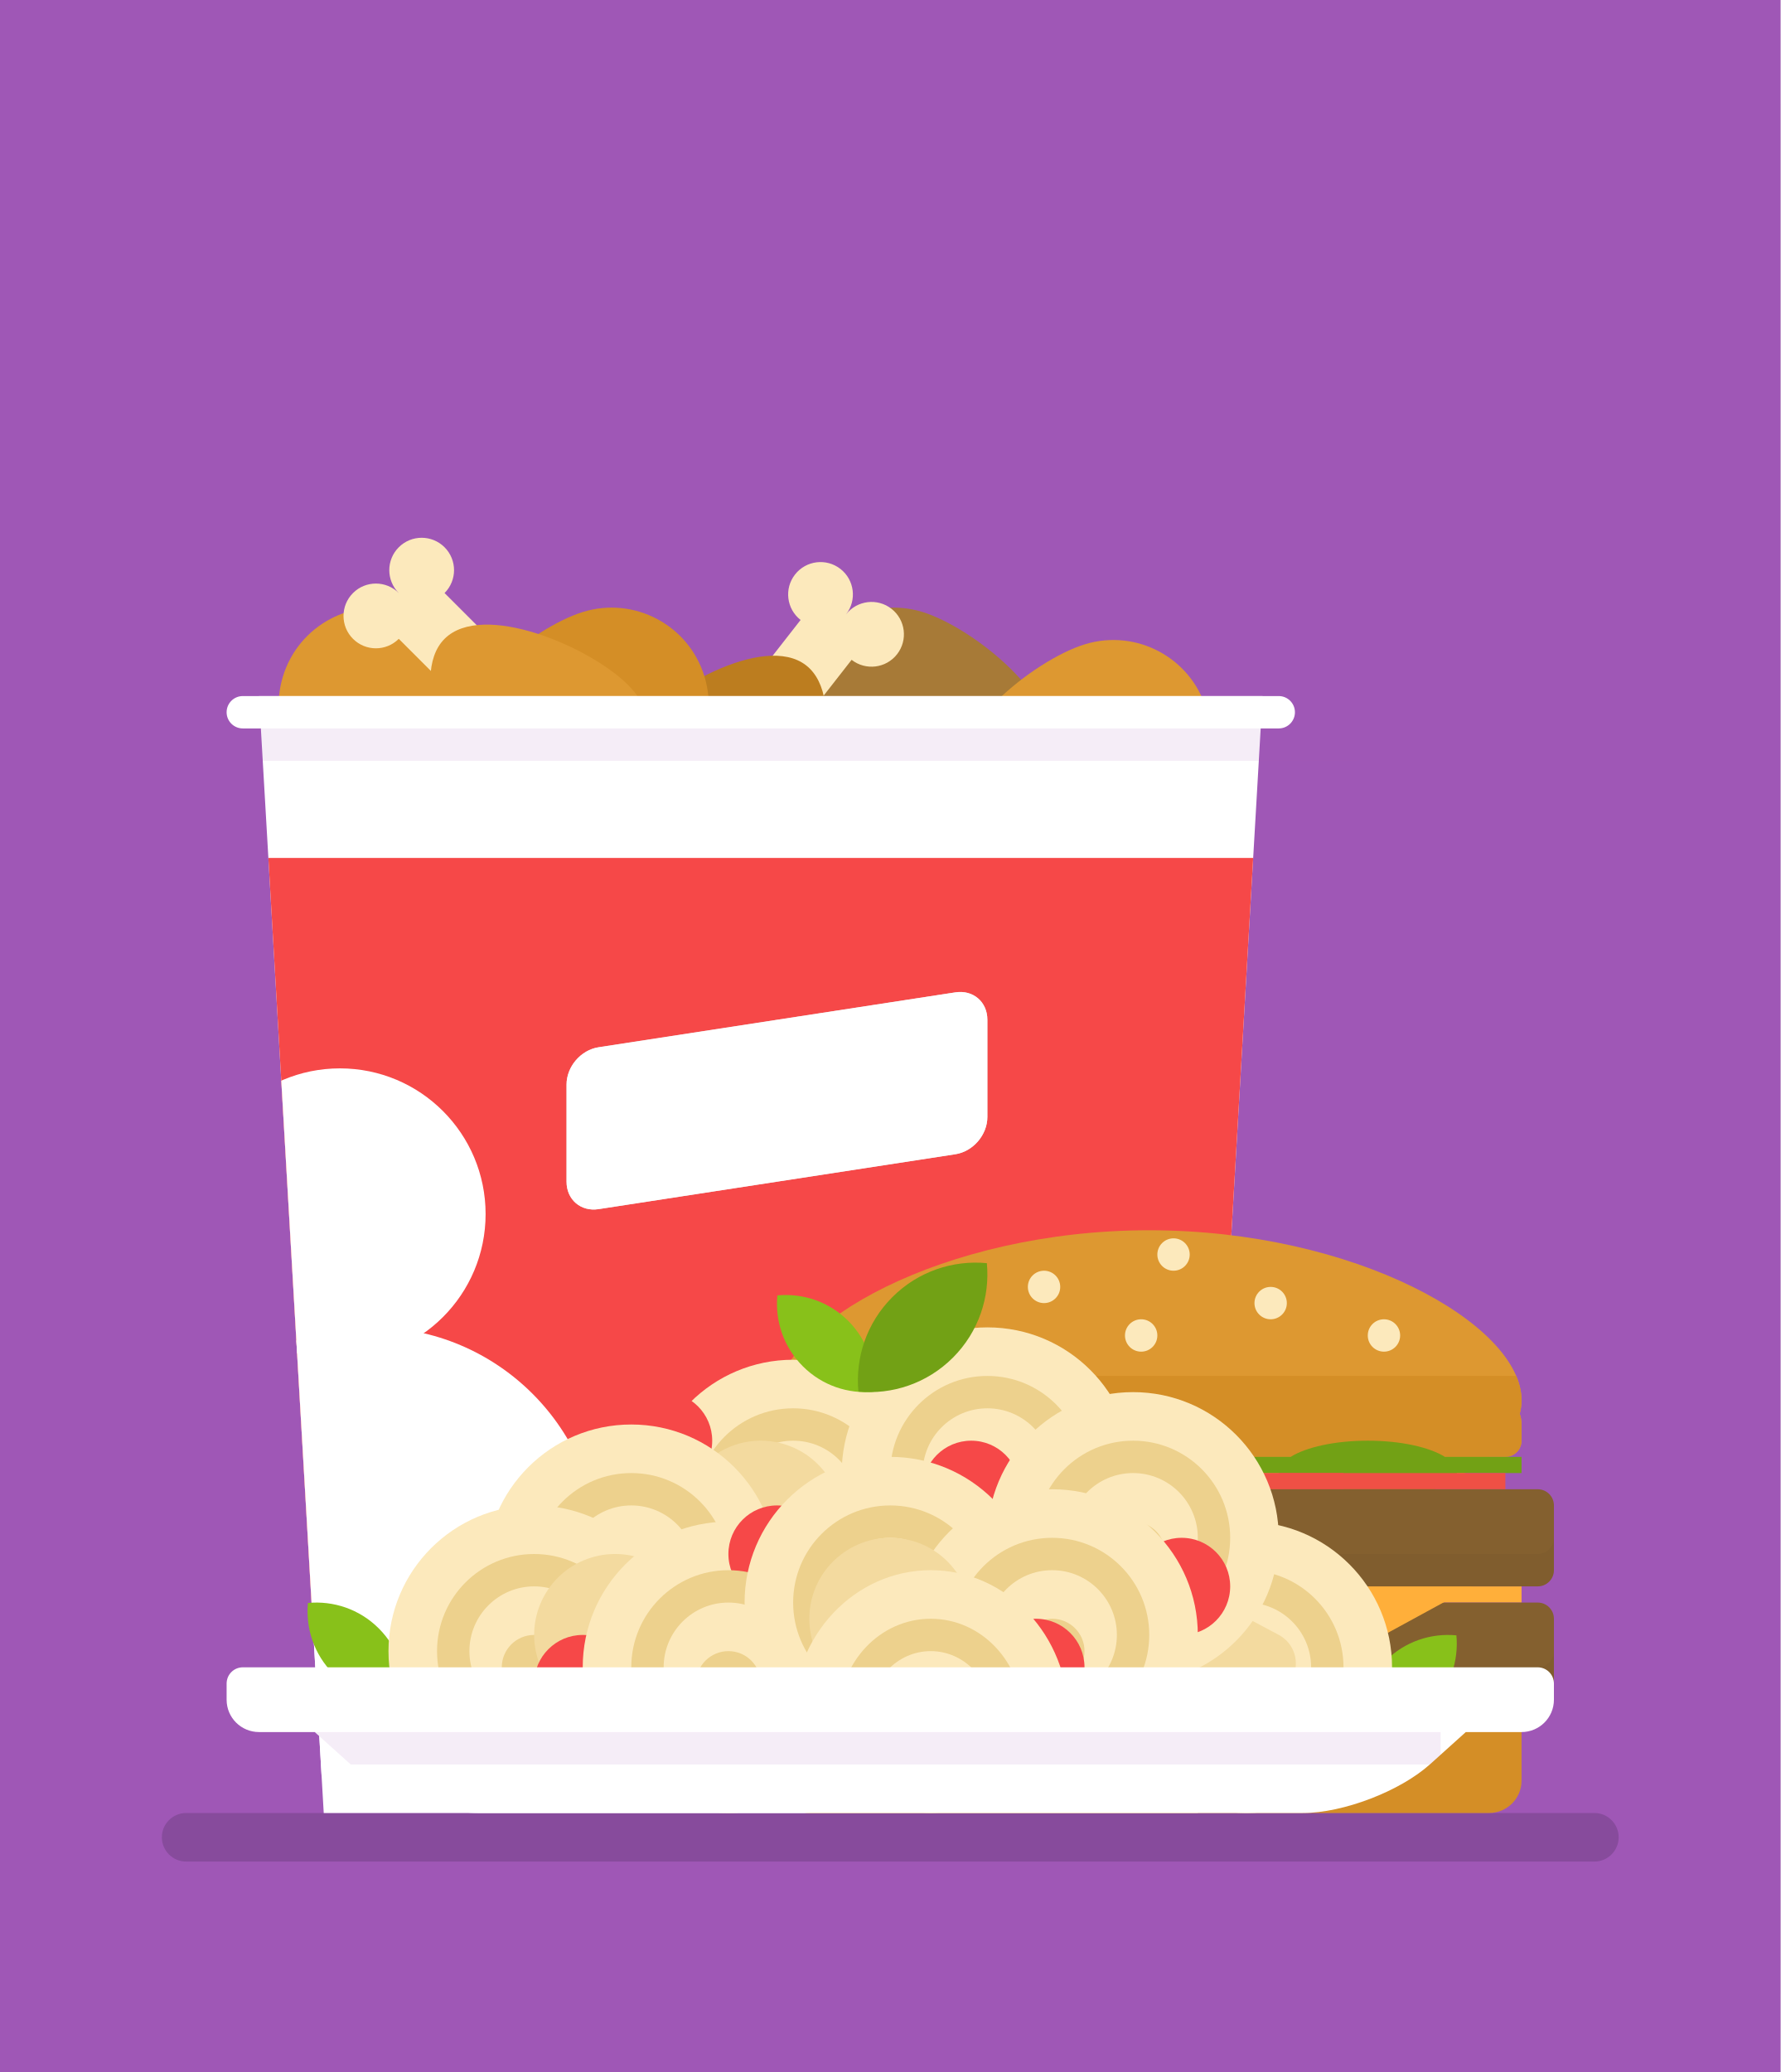
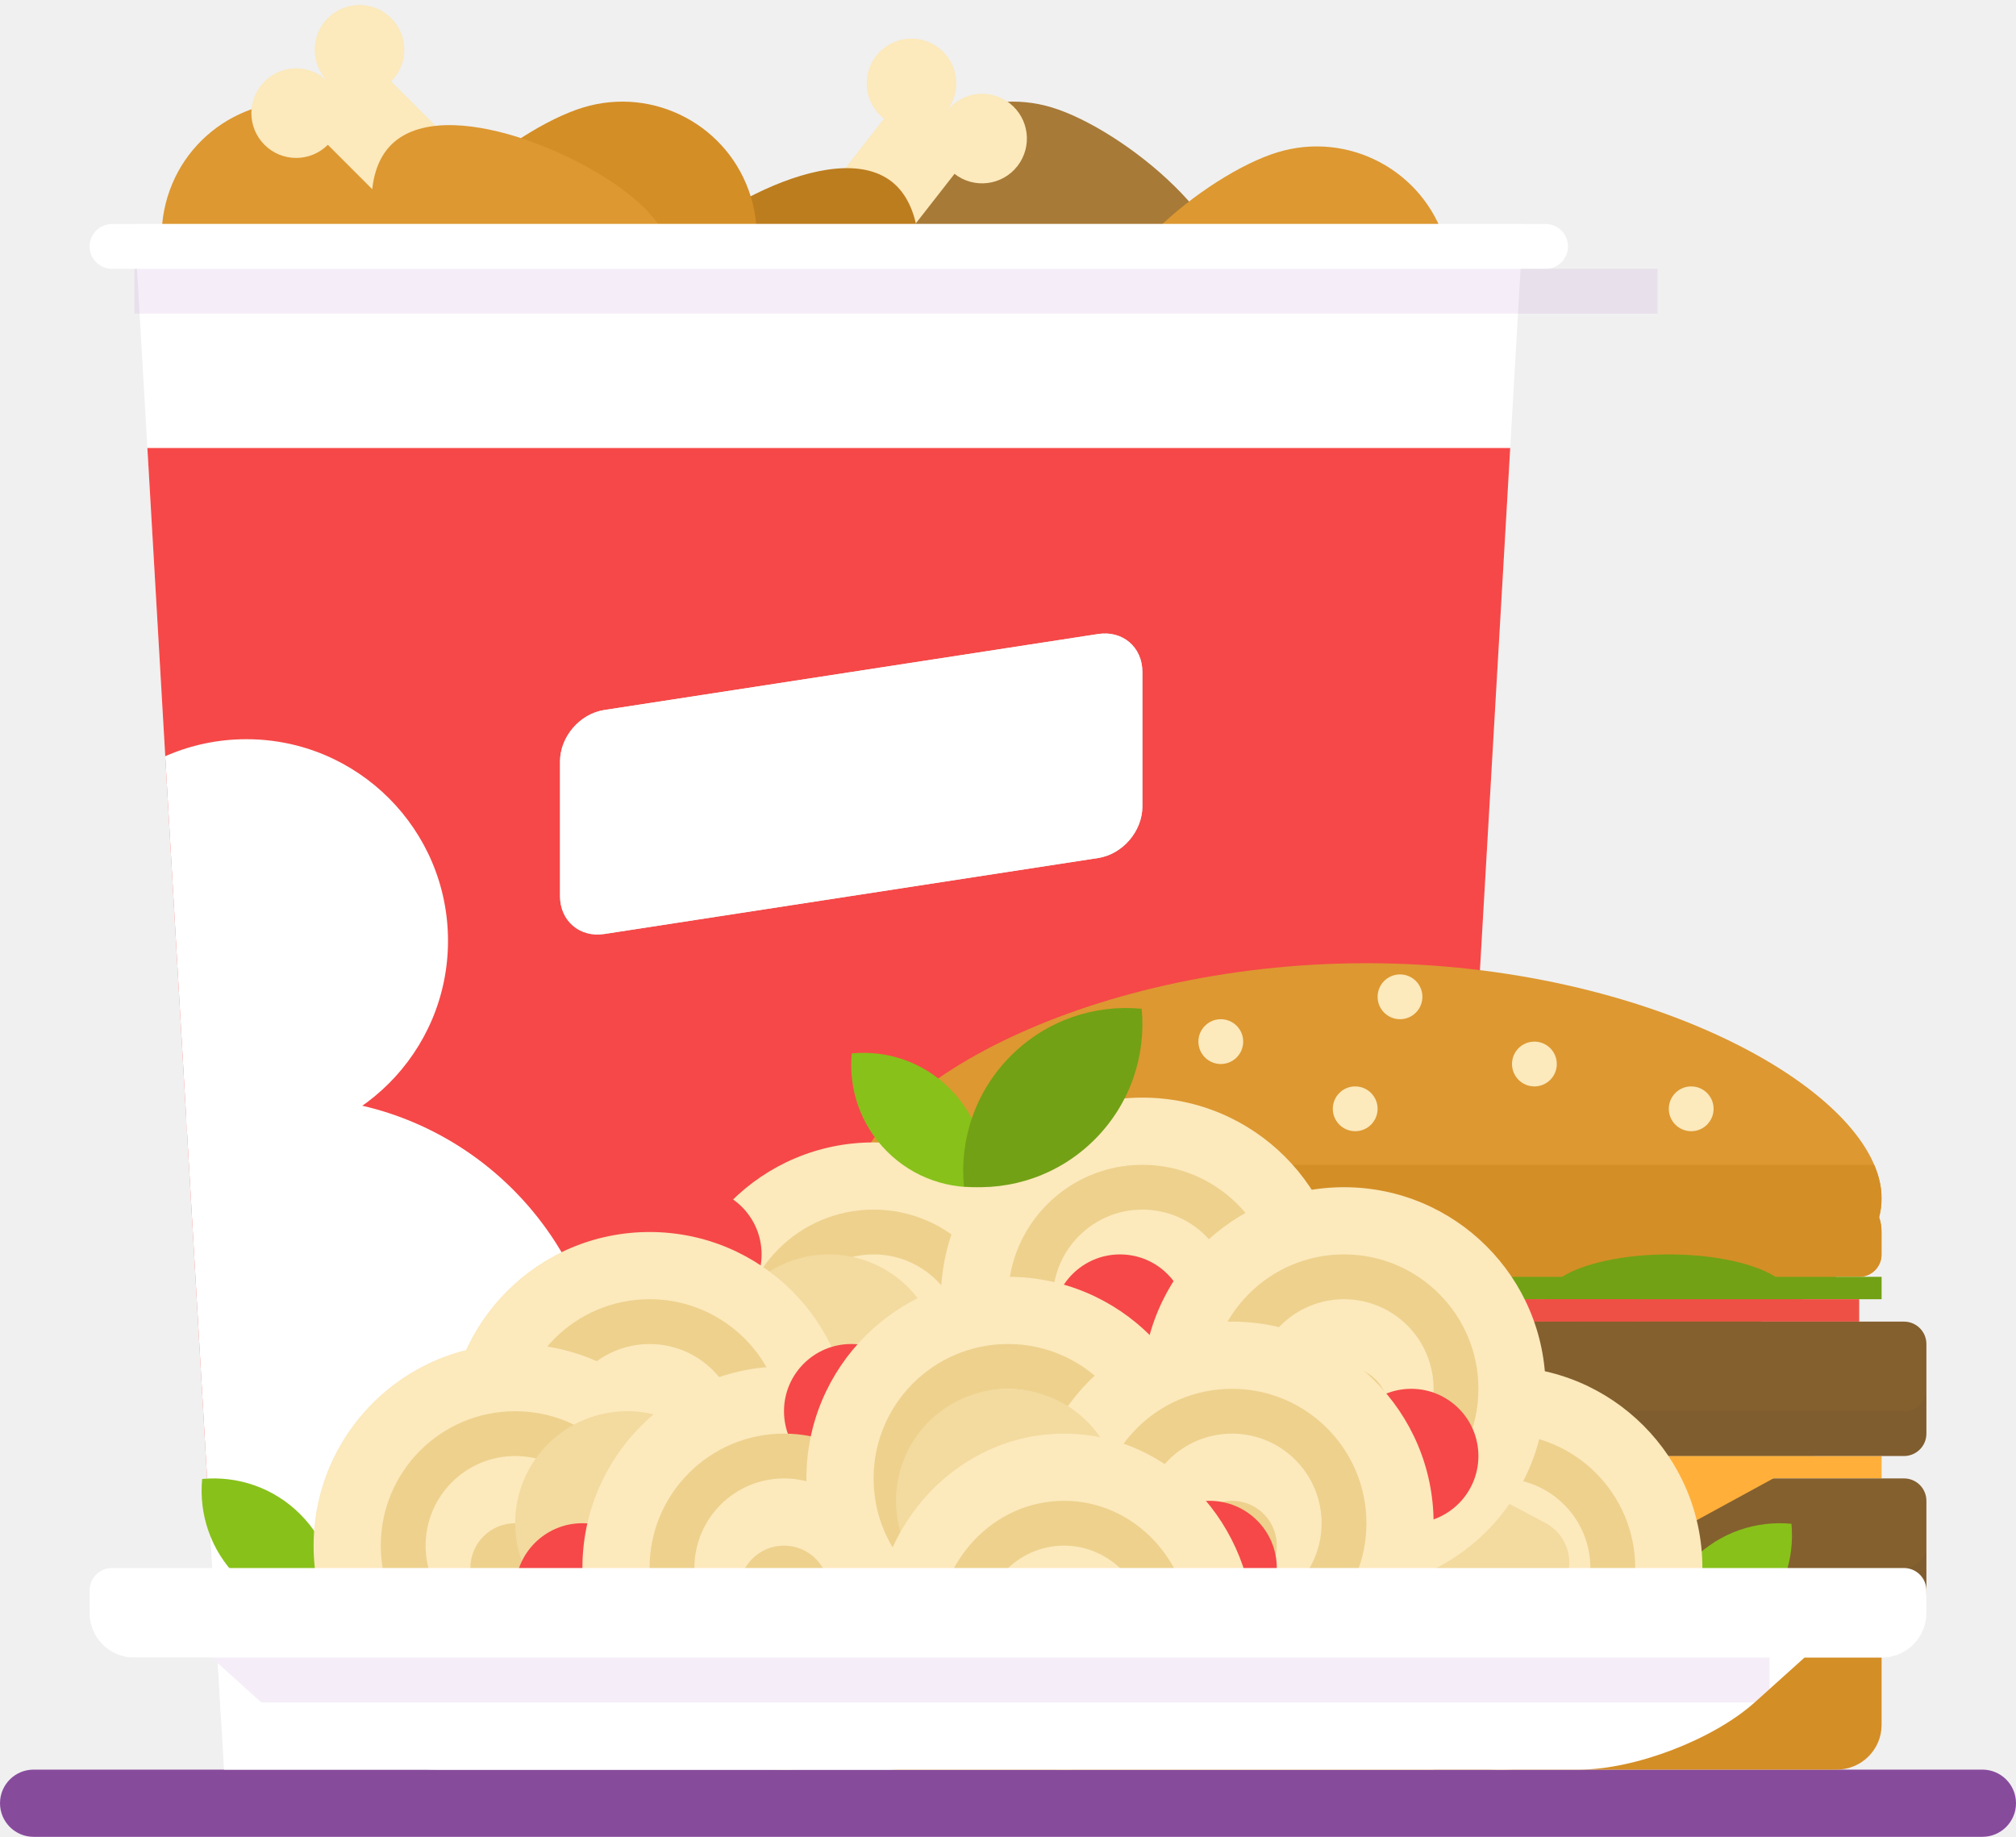
- <svg xmlns="http://www.w3.org/2000/svg" xmlns:xlink="http://www.w3.org/1999/xlink" width="110px" height="128px" viewBox="0 0 110 128" version="1.1">
+ <svg xmlns="http://www.w3.org/2000/svg" xmlns:xlink="http://www.w3.org/1999/xlink" width="90px" height="82px" viewBox="0 0 90 82" version="1.1">
  <defs>
-     <rect id="path-1" x="0" y="0" width="110" height="128" />
-     <filter x="-11.8%" y="-8.6%" width="123.6%" height="120.3%" filterUnits="objectBoundingBox" id="filter-3">
-       <feOffset dx="0" dy="2" in="SourceAlpha" result="shadowOffsetOuter1" />
-       <feGaussianBlur stdDeviation="4" in="shadowOffsetOuter1" result="shadowBlurOuter1" />
-       <feColorMatrix values="0 0 0 0 0   0 0 0 0 0   0 0 0 0 0  0 0 0 0.15 0" type="matrix" in="shadowBlurOuter1" />
-     </filter>
-     <polygon id="path-4" points="0 0 62 0 58 69 4 69" />
-     <path d="M19,24 C19,22.895 19.88,21.865 20.976,21.696 L43.024,18.304 C44.116,18.136 45,18.887 45,20 L45,26 C45,27.105 44.12,28.135 43.024,28.304 L20.976,31.696 C19.884,31.864 19,31.113 19,30 L19,24 Z" id="path-6" />
-     <path d="M0.111,11.34 C0.039,11.546 0,11.768 0,12 L0,12.991 C0,13.548 0.455,14 1.004,14 L2.034,14 C5.644,16.949 13.674,19 23,19 C32.326,19 40.356,16.949 43.966,14 L44.996,14 C45.551,14 46,13.557 46,12.991 L46,12 C46,11.769 45.961,11.548 45.889,11.341 C45.962,11.065 46,10.784 46,10.5 C46,5.806 35.703,0 23,0 C10.297,0 0,5.806 0,10.5 C0,10.783 0.038,11.064 0.111,11.34 Z" id="path-7" />
-     <rect id="path-9" x="0" y="23" width="50" height="6" rx="1" />
-     <filter x="-2.0%" y="-16.7%" width="104.0%" height="133.3%" filterUnits="objectBoundingBox" id="filter-10">
+     <polygon id="path-1" points="0 0 62 0 58 69 4 69" />
+     <path d="M19,24 C19,22.895 19.88,21.865 20.976,21.696 L43.024,18.304 C44.116,18.136 45,18.887 45,20 L45,26 C45,27.105 44.12,28.135 43.024,28.304 L20.976,31.696 C19.884,31.864 19,31.113 19,30 L19,24 Z" id="path-3" />
+     <path d="M0.111,11.34 C0.039,11.546 0,11.768 0,12 L0,12.991 C0,13.548 0.455,14 1.004,14 L2.034,14 C5.644,16.949 13.674,19 23,19 C32.326,19 40.356,16.949 43.966,14 L44.996,14 C45.551,14 46,13.557 46,12.991 L46,12 C46,11.769 45.961,11.548 45.889,11.341 C45.962,11.065 46,10.784 46,10.5 C46,5.806 35.703,0 23,0 C10.297,0 0,5.806 0,10.5 C0,10.783 0.038,11.064 0.111,11.34 Z" id="path-4" />
+     <rect id="path-6" x="0" y="23" width="50" height="6" rx="1" />
+     <filter x="-2.0%" y="-16.7%" width="104.0%" height="133.3%" filterUnits="objectBoundingBox" id="filter-7">
      <feOffset dx="0" dy="-2" in="SourceAlpha" result="shadowOffsetInner1" />
      <feComposite in="shadowOffsetInner1" in2="SourceAlpha" operator="arithmetic" k2="-1" k3="1" result="shadowInnerInner1" />
      <feColorMatrix values="0 0 0 0 0   0 0 0 0 0   0 0 0 0 0  0 0 0 0.03 0" type="matrix" in="shadowInnerInner1" />
    </filter>
-     <rect id="path-11" x="0" y="16" width="50" height="6" rx="1" />
-     <filter x="-2.0%" y="-16.7%" width="104.0%" height="133.3%" filterUnits="objectBoundingBox" id="filter-12">
+     <rect id="path-8" x="0" y="16" width="50" height="6" rx="1" />
+     <filter x="-2.0%" y="-16.7%" width="104.0%" height="133.3%" filterUnits="objectBoundingBox" id="filter-9">
      <feOffset dx="0" dy="-2" in="SourceAlpha" result="shadowOffsetInner1" />
      <feComposite in="shadowOffsetInner1" in2="SourceAlpha" operator="arithmetic" k2="-1" k3="1" result="shadowInnerInner1" />
      <feColorMatrix values="0 0 0 0 0   0 0 0 0 0   0 0 0 0 0  0 0 0 0.03 0" type="matrix" in="shadowInnerInner1" />
    </filter>
-     <path d="M76.556,29 L74.344,30.991 C72.497,32.653 68.987,34 66.49,34 L15.51,34 C13.019,34 9.503,32.653 7.656,30.991 L5.444,29 L2.007,29 C0.898,29 0,28.112 0,27 L0,26.009 C0,25.452 0.441,25 1.007,25 L80.993,25 C81.549,25 82,25.443 82,26.009 L82,27 C82,28.105 81.107,29 79.993,29 L76.556,29 Z" id="path-13" />
+     <path d="M76.556,29 L74.344,30.991 C72.497,32.653 68.987,34 66.49,34 L15.51,34 C13.019,34 9.503,32.653 7.656,30.991 L5.444,29 L2.007,29 C0.898,29 0,28.112 0,27 L0,26.009 C0,25.452 0.441,25 1.007,25 L80.993,25 C81.549,25 82,25.443 82,26.009 L82,27 C82,28.105 81.107,29 79.993,29 L76.556,29 Z" id="path-10" />
  </defs>
  <g id="Page-1" stroke="none" stroke-width="1" fill="none" fill-rule="evenodd">
-     <g id="home" transform="translate(-428, -912)">
+     <g id="no-results" transform="translate(-438, -945)">
      <g id="catégories" transform="translate(428, 552)">
        <g id="item" transform="translate(0, 360)">
          <g id="illustration">
-             <mask id="mask-2" fill="white">
-               <use xlink:href="#path-1" />
-             </mask>
-             <g id="bg">
-               <use fill="black" fill-opacity="1" filter="url(#filter-3)" xlink:href="#path-1" />
-               <use fill="#9F57B6" fill-rule="evenodd" xlink:href="#path-1" />
+             <rect id="shadow" fill="#874B9C" x="10" y="112" width="90" height="3" rx="1.5" />
+             <g id="Group-12" transform="translate(28, 45) rotate(107) translate(-28, -45) translate(22, 34)">
+               <path d="M8,4 L8,10 L4,10 L4,4 C2.895,4 2,3.105 2,2 C2,0.895 2.895,-2.13e-14 4,-2.13e-14 C5.105,-2.13e-14 6,0.895 6,2 C6,0.895 6.895,-2.13e-14 8,-2.13e-14 C9.105,-2.13e-14 10,0.895 10,2 C10,3.105 9.105,4 8,4 Z" id="Combined-Shape" fill="#FCE9BC" />
+               <path d="M6,22 C9.314,22 12,19.314 12,16 C12,12.686 9.314,6 6,6 C2.686,6 3.6e-15,12.686 3.6e-15,16 C3.6e-15,19.314 2.686,22 6,22 Z" id="Oval-24" fill="#DD9831" />
            </g>
-             <rect id="shadow" fill="#874B9C" mask="url(#mask-2)" x="10" y="112" width="90" height="3" rx="1.5" />
-             <g id="Group-12" mask="url(#mask-2)">
-               <g transform="translate(28, 45) rotate(107) translate(-28, -45) translate(22, 34)">
-                 <path d="M8,4 L8,10 L4,10 L4,4 C2.895,4 2,3.105 2,2 C2,0.895 2.895,-2.13e-14 4,-2.13e-14 C5.105,-2.13e-14 6,0.895 6,2 C6,0.895 6.895,-2.13e-14 8,-2.13e-14 C9.105,-2.13e-14 10,0.895 10,2 C10,3.105 9.105,4 8,4 Z" id="Combined-Shape" fill="#FCE9BC" />
-                 <path d="M6,22 C9.314,22 12,19.314 12,16 C12,12.686 9.314,6 6,6 C2.686,6 3.6e-15,12.686 3.6e-15,16 C3.6e-15,19.314 2.686,22 6,22 Z" id="Oval-24" fill="#DD9831" />
+             <g id="Group-12" transform="translate(60, 45) rotate(107) translate(-60, -45) translate(54, 34)">
+               <path d="M8,4 L8,10 L4,10 L4,4 C2.895,4 2,3.105 2,2 C2,0.895 2.895,-1.42e-14 4,-1.42e-14 C5.105,-1.42e-14 6,0.895 6,2 C6,0.895 6.895,-1.42e-14 8,-1.42e-14 C9.105,-1.42e-14 10,0.895 10,2 C10,3.105 9.105,4 8,4 Z" id="Combined-Shape" fill="#FCE9BC" />
+               <path d="M6,22 C9.314,22 12,19.314 12,16 C12,12.686 9.314,6 6,6 C2.686,6 7.1e-15,12.686 7.1e-15,16 C7.1e-15,19.314 2.686,22 6,22 Z" id="Oval-24" fill="#A77A37" />
+             </g>
+             <g id="Group-12" transform="translate(53.49284, 43.41536) scale(-1, 1) rotate(107) translate(-53.49284, -43.41536) translate(40.99284, 23.41536)">
+               <path d="M21,22 L21,28 L17,28 L17,22 C15.895,22 15,21.105 15,20 C15,18.895 15.895,18 17,18 C18.105,18 19,18.895 19,20 C19,18.895 19.895,18 21,18 C22.105,18 23,18.895 23,20 C23,21.105 22.105,22 21,22 Z" id="Combined-Shape" fill="#FCE9BC" />
+               <path d="M19,40 C22.314,40 25,37.314 25,34 C25,30.686 22.314,24 19,24 C15.686,24 13,30.686 13,34 C13,37.314 15.686,40 19,40 Z" id="Oval-24" fill="#DD9831" />
+               <g transform="translate(12.08115, 13.05246) scale(-1, 1) rotate(145) translate(-12.08115, -13.05246) translate(6.081153, 2.052461)">
+                 <path d="M8,4 L8,10 L4,10 L4,4 C2.895,4 2,3.105 2,2 C2,0.895 2.895,3.02e-14 4,3.02e-14 C5.105,3.02e-14 6,0.895 6,2 C6,0.895 6.895,3.02e-14 8,3.02e-14 C9.105,3.02e-14 10,0.895 10,2 C10,3.105 9.105,4 8,4 Z" id="Combined-Shape" fill="#FCE9BC" />
+                 <path d="M6,22 C9.314,22 12,19.314 12,16 C12,12.686 9.314,6 6,6 C2.686,6 -5.3e-15,12.686 -5.3e-15,16 C-5.3e-15,19.314 2.686,22 6,22 Z" id="Oval-24" fill="#BC7D1F" />
              </g>
            </g>
-             <g id="Group-12" mask="url(#mask-2)">
-               <g transform="translate(60, 45) rotate(107) translate(-60, -45) translate(54, 34)">
-                 <path d="M8,4 L8,10 L4,10 L4,4 C2.895,4 2,3.105 2,2 C2,0.895 2.895,-1.42e-14 4,-1.42e-14 C5.105,-1.42e-14 6,0.895 6,2 C6,0.895 6.895,-1.42e-14 8,-1.42e-14 C9.105,-1.42e-14 10,0.895 10,2 C10,3.105 9.105,4 8,4 Z" id="Combined-Shape" fill="#FCE9BC" />
-                 <path d="M6,22 C9.314,22 12,19.314 12,16 C12,12.686 9.314,6 6,6 C2.686,6 7.1e-15,12.686 7.1e-15,16 C7.1e-15,19.314 2.686,22 6,22 Z" id="Oval-24" fill="#A77A37" />
+             <g id="Group-12" transform="translate(33, 45) scale(-1, 1) rotate(107) translate(-33, -45) translate(27, 34)">
+               <path d="M8,4 L8,10 L4,10 L4,4 C2.895,4 2,3.105 2,2 C2,0.895 2.895,1.8e-15 4,1.8e-15 C5.105,1.8e-15 6,0.895 6,2 C6,0.895 6.895,1.8e-15 8,1.8e-15 C9.105,1.8e-15 10,0.895 10,2 C10,3.105 9.105,4 8,4 Z" id="Combined-Shape" fill="#FCE9BC" />
+               <path d="M6,22 C9.314,22 12,19.314 12,16 C12,12.686 9.314,6 6,6 C2.686,6 2.13e-14,12.686 2.13e-14,16 C2.13e-14,19.314 2.686,22 6,22 Z" id="Oval-24" fill="#D48E26" />
+             </g>
+             <g id="Group-12" transform="translate(38, 44)">
+               <path d="M8,4 L8,10 L4,10 L4,4 C2.895,4 2,3.105 2,2 C2,0.895 2.895,0 4,0 C5.105,0 6,0.895 6,2 C6,0.895 6.895,0 8,0 C9.105,0 10,0.895 10,2 C10,3.105 9.105,4 8,4 Z" id="Combined-Shape" fill="#FCE9BC" />
+               <path d="M6,22 C9.314,22 12,19.314 12,16 C12,12.686 9.314,6 6,6 C2.686,6 0,12.686 0,16 C0,19.314 2.686,22 6,22 Z" id="Oval-24" fill="#DD9831" />
+             </g>
+             <g id="Group-12" transform="translate(31, 43) rotate(-45) translate(-31, -43) translate(25, 32)">
+               <path d="M8,4 L8,10 L4,10 L4,4 C2.895,4 2,3.105 2,2 C2,0.895 2.895,-3.55e-14 4,-3.55e-14 C5.105,-3.55e-14 6,0.895 6,2 C6,0.895 6.895,-3.55e-14 8,-3.55e-14 C9.105,-3.55e-14 10,0.895 10,2 C10,3.105 9.105,4 8,4 Z" id="Combined-Shape" fill="#FCE9BC" />
+               <path d="M6,22 C9.314,22 12,19.314 12,16 C12,12.686 9.314,6 6,6 C2.686,6 -1.07e-14,12.686 -1.07e-14,16 C-1.07e-14,19.314 2.686,22 6,22 Z" id="Oval-24" fill="#DD9831" />
+             </g>
+             <g id="Group-11" transform="translate(16, 43)">
+               <mask id="mask-2" fill="white">
+                 <use xlink:href="#path-1" />
+               </mask>
+               <use id="Rectangle-44" fill="#FFFFFF" xlink:href="#path-1" />
+               <rect id="Rectangle-47" fill="#F64848" mask="url(#mask-2)" x="-3" y="10" width="73" height="47" />
+               <circle id="Oval-23" fill="#FFFFFF" mask="url(#mask-2)" cx="5" cy="32" r="9" />
+               <circle id="Oval-23" fill="#FFFFFF" mask="url(#mask-2)" cx="7" cy="53" r="14" />
+               <g id="Rectangle-48" mask="url(#mask-2)">
+                 <use fill="#D8D8D8" xlink:href="#path-3" />
+                 <use fill="#FFFFFF" xlink:href="#path-3" />
              </g>
            </g>
-             <g id="Group-12" mask="url(#mask-2)">
-               <g transform="translate(53.49284, 43.41536) scale(-1, 1) rotate(107) translate(-53.49284, -43.41536) translate(40.99284, 23.41536)">
-                 <path d="M21,22 L21,28 L17,28 L17,22 C15.895,22 15,21.105 15,20 C15,18.895 15.895,18 17,18 C18.105,18 19,18.895 19,20 C19,18.895 19.895,18 21,18 C22.105,18 23,18.895 23,20 C23,21.105 22.105,22 21,22 Z" id="Combined-Shape" fill="#FCE9BC" />
-                 <path d="M19,40 C22.314,40 25,37.314 25,34 C25,30.686 22.314,24 19,24 C15.686,24 13,30.686 13,34 C13,37.314 15.686,40 19,40 Z" id="Oval-24" fill="#DD9831" />
-                 <g id="Group-12" stroke-width="1" fill="none" transform="translate(12.08115, 13.05246) scale(-1, 1) rotate(145) translate(-12.08115, -13.05246) translate(6.081153, 2.052461)">
-                   <path d="M8,4 L8,10 L4,10 L4,4 C2.895,4 2,3.105 2,2 C2,0.895 2.895,3.02e-14 4,3.02e-14 C5.105,3.02e-14 6,0.895 6,2 C6,0.895 6.895,3.02e-14 8,3.02e-14 C9.105,3.02e-14 10,0.895 10,2 C10,3.105 9.105,4 8,4 Z" id="Combined-Shape" fill="#FCE9BC" />
-                   <path d="M6,22 C9.314,22 12,19.314 12,16 C12,12.686 9.314,6 6,6 C2.686,6 -5.3e-15,12.686 -5.3e-15,16 C-5.3e-15,19.314 2.686,22 6,22 Z" id="Oval-24" fill="#BC7D1F" />
-                 </g>
-               </g>
-             </g>
-             <g id="Group-12" mask="url(#mask-2)">
-               <g transform="translate(33, 45) scale(-1, 1) rotate(107) translate(-33, -45) translate(27, 34)">
-                 <path d="M8,4 L8,10 L4,10 L4,4 C2.895,4 2,3.105 2,2 C2,0.895 2.895,1.8e-15 4,1.8e-15 C5.105,1.8e-15 6,0.895 6,2 C6,0.895 6.895,1.8e-15 8,1.8e-15 C9.105,1.8e-15 10,0.895 10,2 C10,3.105 9.105,4 8,4 Z" id="Combined-Shape" fill="#FCE9BC" />
-                 <path d="M6,22 C9.314,22 12,19.314 12,16 C12,12.686 9.314,6 6,6 C2.686,6 2.13e-14,12.686 2.13e-14,16 C2.13e-14,19.314 2.686,22 6,22 Z" id="Oval-24" fill="#D48E26" />
-               </g>
-             </g>
-             <g id="Group-12" mask="url(#mask-2)">
-               <g transform="translate(38, 44)">
-                 <path d="M8,4 L8,10 L4,10 L4,4 C2.895,4 2,3.105 2,2 C2,0.895 2.895,0 4,0 C5.105,0 6,0.895 6,2 C6,0.895 6.895,0 8,0 C9.105,0 10,0.895 10,2 C10,3.105 9.105,4 8,4 Z" id="Combined-Shape" fill="#FCE9BC" />
-                 <path d="M6,22 C9.314,22 12,19.314 12,16 C12,12.686 9.314,6 6,6 C2.686,6 0,12.686 0,16 C0,19.314 2.686,22 6,22 Z" id="Oval-24" fill="#DD9831" />
-               </g>
-             </g>
-             <g id="Group-12" mask="url(#mask-2)">
-               <g transform="translate(31, 43) rotate(-45) translate(-31, -43) translate(25, 32)">
-                 <path d="M8,4 L8,10 L4,10 L4,4 C2.895,4 2,3.105 2,2 C2,0.895 2.895,-3.55e-14 4,-3.55e-14 C5.105,-3.55e-14 6,0.895 6,2 C6,0.895 6.895,-3.55e-14 8,-3.55e-14 C9.105,-3.55e-14 10,0.895 10,2 C10,3.105 9.105,4 8,4 Z" id="Combined-Shape" fill="#FCE9BC" />
-                 <path d="M6,22 C9.314,22 12,19.314 12,16 C12,12.686 9.314,6 6,6 C2.686,6 -1.07e-14,12.686 -1.07e-14,16 C-1.07e-14,19.314 2.686,22 6,22 Z" id="Oval-24" fill="#DD9831" />
-               </g>
-             </g>
-             <g id="Group-11" mask="url(#mask-2)">
-               <g transform="translate(16, 43)">
+             <rect id="Rectangle-45" fill="#FFFFFF" x="14" y="43" width="66" height="2" rx="1" />
+             <rect id="Rectangle-46" fill-opacity="0.108" fill="#9F57B6" x="16" y="45" width="68" height="2" />
+             <g id="hamburger" transform="translate(46, 76)">
+               <path d="M2,30.991 C2,30.444 2.455,30 3.004,30 L46.996,30 C47.551,30 48,30.451 48,30.991 L48,34.002 C48,35.106 47.102,36 45.994,36 L4.006,36 C2.898,36 2,35.102 2,34.002 L2,30.991 Z" id="Rectangle-39" fill="#D48E26" />
+               <g id="Group-10" transform="translate(2, 0)">
                <mask id="mask-5" fill="white">
                  <use xlink:href="#path-4" />
                </mask>
-                 <use id="Rectangle-44" stroke="none" fill="#FFFFFF" fill-rule="evenodd" xlink:href="#path-4" />
-                 <rect id="Rectangle-47" stroke="none" fill="#F64848" fill-rule="evenodd" mask="url(#mask-5)" x="-3" y="10" width="73" height="47" />
-                 <circle id="Oval-23" stroke="none" fill="#FFFFFF" fill-rule="evenodd" mask="url(#mask-5)" cx="5" cy="32" r="9" />
-                 <circle id="Oval-23" stroke="none" fill="#FFFFFF" fill-rule="evenodd" mask="url(#mask-5)" cx="7" cy="53" r="14" />
-                 <g id="Rectangle-48" stroke="none" fill="none" mask="url(#mask-5)" fill-rule="evenodd">
-                   <use fill="#D8D8D8" xlink:href="#path-6" />
-                   <use fill="#FFFFFF" xlink:href="#path-6" />
-                 </g>
+                 <use id="Combined-Shape" fill="#DD9831" xlink:href="#path-4" />
+                 <circle id="Oval-22" fill="#FCE9BC" mask="url(#mask-5)" cx="24.5" cy="1.5" r="1" />
+                 <circle id="Oval-22" fill="#FCE9BC" mask="url(#mask-5)" cx="16.5" cy="3.5" r="1" />
+                 <circle id="Oval-22" fill="#FCE9BC" mask="url(#mask-5)" cx="30.5" cy="4.5" r="1" />
+                 <circle id="Oval-22" fill="#FCE9BC" mask="url(#mask-5)" cx="22.5" cy="6.5" r="1" />
+                 <circle id="Oval-22" fill="#FCE9BC" mask="url(#mask-5)" cx="37.5" cy="6.5" r="1" />
+                 <rect id="Rectangle-42" fill="#D48E26" mask="url(#mask-5)" x="0" y="9" width="46" height="5" />
+               </g>
+               <rect id="Rectangle-40" fill="#FFAF3A" x="2" y="22" width="46" height="1" />
+               <path d="M33.736,29 L29.264,29 C28.313,28.402 26.536,28 24.5,28 C22.464,28 20.687,28.402 19.736,29 L15.264,29 C14.313,28.402 12.536,28 10.5,28 C8.464,28 6.687,28.402 5.736,29 L2,29 L2,30 L5,30 C5,31.105 10.5,32 10.5,32 C10.5,32 16,31.105 16,30 L19,30 C19,31.105 24.5,32 24.5,32 C24.5,32 30,31.105 30,30 L33,30 C33,31.105 38.5,32 38.5,32 C38.5,32 44,31.105 44,30 L48,30 L48,29 L43.264,29 C42.313,28.402 40.536,28 38.5,28 C36.464,28 34.687,28.402 33.736,29 Z" id="Combined-Shape" fill="#99D22A" />
+               <path d="M33.736,14 L29.264,14 C28.313,13.402 26.536,13 24.5,13 C22.464,13 20.687,13.402 19.736,14 L15.264,14 C14.313,13.402 12.536,13 10.5,13 C8.464,13 6.687,13.402 5.736,14 L2,14 L2,15 L5,15 C5,16.105 10.5,17 10.5,17 C10.5,17 16,16.105 16,15 L19,15 C19,16.105 24.5,17 24.5,17 C24.5,17 30,16.105 30,15 L33,15 C33,16.105 38.5,17 38.5,17 C38.5,17 44,16.105 44,15 L48,15 L48,14 L43.264,14 C42.313,13.402 40.536,13 38.5,13 C36.464,13 34.687,13.402 33.736,14 Z" id="Combined-Shape" fill="#72A115" />
+               <rect id="Rectangle-43" fill="#EF5045" x="3" y="15" width="14" height="1" />
+               <rect id="Rectangle-43" fill="#EF5045" x="14" y="15" width="14" height="1" />
+               <rect id="Rectangle-43" fill="#EF5045" x="33" y="15" width="14" height="1" />
+               <rect id="Rectangle-43" fill="#EF5045" x="23" y="15" width="14" height="1" />
+               <g id="Rectangle-39">
+                 <use fill="#84602F" fill-rule="evenodd" xlink:href="#path-6" />
+                 <use fill="black" fill-opacity="1" filter="url(#filter-7)" xlink:href="#path-6" />
+               </g>
+               <polygon id="Triangle-2" fill="#FFAF3A" transform="translate(34, 25) scale(1, -1) translate(-34, -25) " points="34 22 45 28 23 28" />
+               <g id="Rectangle-39">
+                 <use fill="#84602F" fill-rule="evenodd" xlink:href="#path-8" />
+                 <use fill="black" fill-opacity="1" filter="url(#filter-9)" xlink:href="#path-8" />
              </g>
            </g>
-             <rect id="Rectangle-45" fill="#FFFFFF" mask="url(#mask-2)" x="14" y="43" width="66" height="2" rx="1" />
-             <rect id="Rectangle-46" fill-opacity="0.108" fill="#9F57B6" mask="url(#mask-2)" x="16" y="45" width="68" height="2" />
-             <g id="hamburger" mask="url(#mask-2)">
-               <g transform="translate(46, 76)">
-                 <path d="M2,30.991 C2,30.444 2.455,30 3.004,30 L46.996,30 C47.551,30 48,30.451 48,30.991 L48,34.002 C48,35.106 47.102,36 45.994,36 L4.006,36 C2.898,36 2,35.102 2,34.002 L2,30.991 Z" id="Rectangle-39" fill="#D48E26" fill-rule="evenodd" />
-                 <g id="Group-10" stroke-width="1" fill="none" fill-rule="evenodd" transform="translate(2, 0)">
-                   <mask id="mask-8" fill="white">
-                     <use xlink:href="#path-7" />
-                   </mask>
-                   <use id="Combined-Shape" fill="#DD9831" xlink:href="#path-7" />
-                   <circle id="Oval-22" fill="#FCE9BC" mask="url(#mask-8)" cx="24.5" cy="1.5" r="1" />
-                   <circle id="Oval-22" fill="#FCE9BC" mask="url(#mask-8)" cx="16.5" cy="3.5" r="1" />
-                   <circle id="Oval-22" fill="#FCE9BC" mask="url(#mask-8)" cx="30.5" cy="4.5" r="1" />
-                   <circle id="Oval-22" fill="#FCE9BC" mask="url(#mask-8)" cx="22.5" cy="6.5" r="1" />
-                   <circle id="Oval-22" fill="#FCE9BC" mask="url(#mask-8)" cx="37.5" cy="6.5" r="1" />
-                   <rect id="Rectangle-42" fill="#D48E26" mask="url(#mask-8)" x="0" y="9" width="46" height="5" />
-                 </g>
-                 <rect id="Rectangle-40" fill="#FFAF3A" fill-rule="evenodd" x="2" y="22" width="46" height="1" />
-                 <path d="M33.736,29 L29.264,29 C28.313,28.402 26.536,28 24.5,28 C22.464,28 20.687,28.402 19.736,29 L15.264,29 C14.313,28.402 12.536,28 10.5,28 C8.464,28 6.687,28.402 5.736,29 L2,29 L2,30 L5,30 C5,31.105 10.5,32 10.5,32 C10.5,32 16,31.105 16,30 L19,30 C19,31.105 24.5,32 24.5,32 C24.5,32 30,31.105 30,30 L33,30 C33,31.105 38.5,32 38.5,32 C38.5,32 44,31.105 44,30 L48,30 L48,29 L43.264,29 C42.313,28.402 40.536,28 38.5,28 C36.464,28 34.687,28.402 33.736,29 Z" id="Combined-Shape" fill="#99D22A" fill-rule="evenodd" />
-                 <path d="M33.736,14 L29.264,14 C28.313,13.402 26.536,13 24.5,13 C22.464,13 20.687,13.402 19.736,14 L15.264,14 C14.313,13.402 12.536,13 10.5,13 C8.464,13 6.687,13.402 5.736,14 L2,14 L2,15 L5,15 C5,16.105 10.5,17 10.5,17 C10.5,17 16,16.105 16,15 L19,15 C19,16.105 24.5,17 24.5,17 C24.5,17 30,16.105 30,15 L33,15 C33,16.105 38.5,17 38.5,17 C38.5,17 44,16.105 44,15 L48,15 L48,14 L43.264,14 C42.313,13.402 40.536,13 38.5,13 C36.464,13 34.687,13.402 33.736,14 Z" id="Combined-Shape" fill="#72A115" fill-rule="evenodd" />
-                 <rect id="Rectangle-43" fill="#EF5045" fill-rule="evenodd" x="3" y="15" width="14" height="1" />
-                 <rect id="Rectangle-43" fill="#EF5045" fill-rule="evenodd" x="14" y="15" width="14" height="1" />
-                 <rect id="Rectangle-43" fill="#EF5045" fill-rule="evenodd" x="33" y="15" width="14" height="1" />
-                 <rect id="Rectangle-43" fill="#EF5045" fill-rule="evenodd" x="23" y="15" width="14" height="1" />
-                 <g id="Rectangle-39" fill="none">
-                   <use fill="#84602F" fill-rule="evenodd" xlink:href="#path-9" />
-                   <use fill="black" fill-opacity="1" filter="url(#filter-10)" xlink:href="#path-9" />
-                 </g>
-                 <polygon id="Triangle-2" fill="#FFAF3A" fill-rule="evenodd" transform="translate(34, 25) scale(1, -1) translate(-34, -25) " points="34 22 45 28 23 28" />
-                 <g id="Rectangle-39" fill="none">
-                   <use fill="#84602F" fill-rule="evenodd" xlink:href="#path-11" />
-                   <use fill="black" fill-opacity="1" filter="url(#filter-12)" xlink:href="#path-11" />
-                 </g>
+             <g id="spaghetti" transform="translate(14, 78)">
+               <g id="spageti" transform="translate(26, 6)">
+                 <circle id="spaghetti" fill="#FCE9BC" cx="9" cy="9" r="9" />
+                 <circle id="spaghetti" fill="#EDD18D" cx="9" cy="9" r="6" />
+                 <circle id="spaghetti" fill="#FCE9BC" cx="9" cy="9" r="4" />
+                 <circle id="spaghetti" fill="#EDD18D" cx="9" cy="10" r="2" />
              </g>
-             </g>
-             <g id="spaghetti" mask="url(#mask-2)">
-               <g transform="translate(14, 78)">
-                 <g id="spageti" stroke="none" stroke-width="1" fill="none" fill-rule="evenodd" transform="translate(26, 6)">
-                   <circle id="spaghetti" fill="#FCE9BC" cx="9" cy="9" r="9" />
-                   <circle id="spaghetti" fill="#EDD18D" cx="9" cy="9" r="6" />
-                   <circle id="spaghetti" fill="#FCE9BC" cx="9" cy="9" r="4" />
-                   <circle id="spaghetti" fill="#EDD18D" cx="9" cy="10" r="2" />
-                 </g>
-                 <circle id="Oval-19" stroke="none" fill="#F64848" fill-rule="evenodd" cx="27" cy="11" r="3" />
-                 <g id="spageti" stroke="none" stroke-width="1" fill="none" fill-rule="evenodd" transform="translate(38, 4)">
-                   <circle id="spaghetti" fill="#FCE9BC" cx="9" cy="9" r="9" />
-                   <circle id="spaghetti" fill="#EDD18D" cx="9" cy="9" r="6" />
-                   <circle id="spaghetti" fill="#FCE9BC" cx="9" cy="9" r="4" />
-                   <circle id="spaghetti" fill="#EDD18D" cx="9" cy="10" r="2" />
-                 </g>
-                 <path d="M34.025,2.025 C33.876,3.589 34.4,5.205 35.598,6.402 C36.795,7.6 38.411,8.124 39.975,7.975 C40.124,6.411 39.6,4.795 38.402,3.598 C37.205,2.4 35.589,1.876 34.025,2.025 L34.025,2.025 Z" id="leaf" stroke="none" fill="#88C11A" fill-rule="evenodd" />
-                 <path d="M5.025,21.025 C4.876,22.589 5.4,24.205 6.598,25.402 C7.795,26.6 9.411,27.124 10.975,26.975 C11.124,25.411 10.6,23.795 9.402,22.598 C8.205,21.4 6.589,20.876 5.025,21.025 L5.025,21.025 Z" id="leaf" stroke="none" fill="#88C11A" fill-rule="evenodd" />
-                 <path d="M70.025,23.025 C69.876,24.589 70.4,26.205 71.598,27.402 C72.795,28.6 74.411,29.124 75.975,28.975 C76.124,27.411 75.6,25.795 74.402,24.598 C73.205,23.4 71.589,22.876 70.025,23.025 L70.025,23.025 Z" id="leaf" stroke="none" fill="#88C11A" fill-rule="evenodd" transform="translate(73, 26) scale(-1, 1) translate(-73, -26) " />
-                 <path d="M39.033,0.033 C38.834,2.118 39.533,4.273 41.13,5.87 C42.727,7.467 44.882,8.166 46.967,7.967 C47.166,5.882 46.467,3.727 44.87,2.13 C43.273,0.533 41.118,-0.166 39.033,0.033 L39.033,0.033 Z" id="leaf" stroke="none" fill="#72A115" fill-rule="evenodd" transform="translate(43, 4) scale(-1, 1) translate(-43, -4) " />
-                 <rect id="Rectangle-38" stroke="none" fill="#F3DA9F" fill-rule="evenodd" transform="translate(33, 16) rotate(105) translate(-33, -16) " x="28" y="11" width="10" height="10" rx="5" />
-                 <circle id="Oval-19" stroke="none" fill="#F64848" fill-rule="evenodd" cx="46" cy="14" r="3" />
-                 <g id="spageti" stroke="none" stroke-width="1" fill="none" fill-rule="evenodd" transform="translate(16, 10)">
-                   <circle id="spaghetti" fill="#FCE9BC" cx="9" cy="9" r="9" />
-                   <circle id="spaghetti" fill="#EDD18D" cx="9" cy="9" r="6" />
-                   <circle id="spaghetti" fill="#FCE9BC" cx="9" cy="9" r="4" />
-                   <circle id="spaghetti" fill="#EDD18D" cx="9" cy="10" r="2" />
-                 </g>
-                 <g id="spageti" stroke="none" stroke-width="1" fill="none" fill-rule="evenodd" transform="translate(10, 15)">
-                   <circle id="spaghetti" fill="#FCE9BC" cx="9" cy="9" r="9" />
-                   <circle id="spaghetti" fill="#EDD18D" cx="9" cy="9" r="6" />
-                   <circle id="spaghetti" fill="#FCE9BC" cx="9" cy="9" r="4" />
-                   <circle id="spaghetti" fill="#EDD18D" cx="9" cy="10" r="2" />
-                 </g>
-                 <rect id="Rectangle-38" stroke="none" fill="#F3DA9F" fill-rule="evenodd" transform="translate(24, 23) rotate(28) translate(-24, -23) " x="19" y="18" width="10" height="10" rx="5" />
-                 <circle id="Oval-19" stroke="none" fill="#F64848" fill-rule="evenodd" cx="22" cy="26" r="3" />
-                 <g id="spageti" stroke="none" stroke-width="1" fill="none" fill-rule="evenodd" transform="translate(22, 15)">
-                   <circle id="spaghetti" fill="#FCE9BC" cx="9" cy="10" r="9" />
-                   <circle id="Oval-19" fill="#F64848" cx="12" cy="3" r="3" />
-                   <circle id="spaghetti" fill="#EDD18D" cx="9" cy="10" r="6" />
-                   <circle id="spaghetti" fill="#FCE9BC" cx="9" cy="10" r="4" />
-                   <circle id="spaghetti" fill="#EDD18D" cx="9" cy="11" r="2" />
-                 </g>
-                 <g id="spageti" stroke="none" stroke-width="1" fill="none" fill-rule="evenodd" transform="translate(54, 16)">
-                   <circle id="spaghetti" fill="#FCE9BC" cx="9" cy="9" r="9" />
-                   <circle id="spaghetti" fill="#EDD18D" cx="9" cy="9" r="6" />
-                   <circle id="spaghetti" fill="#FCE9BC" cx="9" cy="9" r="4" />
-                   <circle id="spaghetti" fill="#EDD18D" cx="9" cy="10" r="2" />
-                 </g>
-                 <rect id="Rectangle-38" stroke="none" fill="#F3DA9F" fill-rule="evenodd" transform="translate(60, 26) rotate(28) translate(-60, -26) " x="55" y="21" width="10" height="10" rx="2" />
-                 <g id="spageti" stroke="none" stroke-width="1" fill="none" fill-rule="evenodd" transform="translate(47, 8)">
-                   <circle id="spaghetti" fill="#FCE9BC" cx="9" cy="9" r="9" />
-                   <circle id="spaghetti" fill="#EDD18D" cx="9" cy="9" r="6" />
-                   <circle id="spaghetti" fill="#FCE9BC" cx="9" cy="9" r="4" />
-                   <circle id="spaghetti" fill="#EDD18D" cx="9" cy="10" r="2" />
-                 </g>
-                 <circle id="Oval-19" stroke="none" fill="#F64848" fill-rule="evenodd" cx="59" cy="20" r="3" />
-                 <g id="spageti" stroke="none" stroke-width="1" fill="none" fill-rule="evenodd" transform="translate(32, 12)">
-                   <circle id="spaghetti" fill="#FCE9BC" cx="9" cy="9" r="9" />
-                   <circle id="spaghetti" fill="#EDD18D" cx="9" cy="9" r="6" />
-                   <circle id="spaghetti" fill="#FCE9BC" cx="9" cy="9" r="4" />
-                   <circle id="spaghetti" fill="#EDD18D" cx="9" cy="10" r="2" />
-                 </g>
-                 <g id="spageti" stroke="none" stroke-width="1" fill="none" fill-rule="evenodd" transform="translate(42, 14)">
-                   <circle id="spaghetti" fill="#FCE9BC" cx="9" cy="9" r="9" />
-                   <circle id="spaghetti" fill="#EDD18D" cx="9" cy="9" r="6" />
-                   <circle id="spaghetti" fill="#FCE9BC" cx="9" cy="9" r="4" />
-                   <circle id="spaghetti" fill="#EDD18D" cx="9" cy="10" r="2" />
-                 </g>
-                 <rect id="Rectangle-38" stroke="none" fill="#F3DA9F" fill-rule="evenodd" transform="translate(41, 22) rotate(-38) translate(-41, -22) " x="36" y="17" width="10" height="10" rx="5" />
-                 <circle id="Oval-19" stroke="none" fill="#F64848" fill-rule="evenodd" cx="50" cy="25" r="3" />
-                 <g id="spageti" stroke="none" stroke-width="1" fill="none" fill-rule="evenodd" transform="translate(35, 19)">
-                   <path d="M17,9 C17,4.029 13.194,0 8.5,0 C3.806,0 0,4.029 0,9 C0,13.971 17,13.971 17,9 Z" id="spaghetti" fill="#FCE9BC" />
-                   <ellipse id="spaghetti" fill="#EDD18D" cx="8.5" cy="9" rx="5.667" ry="6" />
-                   <ellipse id="spaghetti" fill="#FCE9BC" cx="8.5" cy="9" rx="3.778" ry="4" />
-                   <ellipse id="spaghetti" fill="#EDD18D" cx="8.5" cy="10" rx="1.889" ry="2" />
-                 </g>
-                 <mask id="mask-14" fill="white">
-                   <use xlink:href="#path-13" />
-                 </mask>
-                 <use id="Combined-Shape" stroke="none" fill="#FFFFFF" fill-rule="evenodd" xlink:href="#path-13" />
-                 <rect id="Rectangle-37" stroke="none" fill-opacity="0.108" fill="#9F57B6" fill-rule="evenodd" mask="url(#mask-14)" x="-1" y="29" width="76" height="2" />
+               <circle id="Oval-19" fill="#F64848" cx="27" cy="11" r="3" />
+               <g id="spageti" transform="translate(38, 4)">
+                 <circle id="spaghetti" fill="#FCE9BC" cx="9" cy="9" r="9" />
+                 <circle id="spaghetti" fill="#EDD18D" cx="9" cy="9" r="6" />
+                 <circle id="spaghetti" fill="#FCE9BC" cx="9" cy="9" r="4" />
+                 <circle id="spaghetti" fill="#EDD18D" cx="9" cy="10" r="2" />
              </g>
+               <path d="M34.025,2.025 C33.876,3.589 34.4,5.205 35.598,6.402 C36.795,7.6 38.411,8.124 39.975,7.975 C40.124,6.411 39.6,4.795 38.402,3.598 C37.205,2.4 35.589,1.876 34.025,2.025 L34.025,2.025 Z" id="leaf" fill="#88C11A" />
+               <path d="M5.025,21.025 C4.876,22.589 5.4,24.205 6.598,25.402 C7.795,26.6 9.411,27.124 10.975,26.975 C11.124,25.411 10.6,23.795 9.402,22.598 C8.205,21.4 6.589,20.876 5.025,21.025 L5.025,21.025 Z" id="leaf" fill="#88C11A" />
+               <path d="M70.025,23.025 C69.876,24.589 70.4,26.205 71.598,27.402 C72.795,28.6 74.411,29.124 75.975,28.975 C76.124,27.411 75.6,25.795 74.402,24.598 C73.205,23.4 71.589,22.876 70.025,23.025 L70.025,23.025 Z" id="leaf" fill="#88C11A" transform="translate(73, 26) scale(-1, 1) translate(-73, -26) " />
+               <path d="M39.033,0.033 C38.834,2.118 39.533,4.273 41.13,5.87 C42.727,7.467 44.882,8.166 46.967,7.967 C47.166,5.882 46.467,3.727 44.87,2.13 C43.273,0.533 41.118,-0.166 39.033,0.033 L39.033,0.033 Z" id="leaf" fill="#72A115" transform="translate(43, 4) scale(-1, 1) translate(-43, -4) " />
+               <rect id="Rectangle-38" fill="#F3DA9F" transform="translate(33, 16) rotate(105) translate(-33, -16) " x="28" y="11" width="10" height="10" rx="5" />
+               <circle id="Oval-19" fill="#F64848" cx="46" cy="14" r="3" />
+               <g id="spageti" transform="translate(16, 10)">
+                 <circle id="spaghetti" fill="#FCE9BC" cx="9" cy="9" r="9" />
+                 <circle id="spaghetti" fill="#EDD18D" cx="9" cy="9" r="6" />
+                 <circle id="spaghetti" fill="#FCE9BC" cx="9" cy="9" r="4" />
+                 <circle id="spaghetti" fill="#EDD18D" cx="9" cy="10" r="2" />
+               </g>
+               <g id="spageti" transform="translate(10, 15)">
+                 <circle id="spaghetti" fill="#FCE9BC" cx="9" cy="9" r="9" />
+                 <circle id="spaghetti" fill="#EDD18D" cx="9" cy="9" r="6" />
+                 <circle id="spaghetti" fill="#FCE9BC" cx="9" cy="9" r="4" />
+                 <circle id="spaghetti" fill="#EDD18D" cx="9" cy="10" r="2" />
+               </g>
+               <rect id="Rectangle-38" fill="#F3DA9F" transform="translate(24, 23) rotate(28) translate(-24, -23) " x="19" y="18" width="10" height="10" rx="5" />
+               <circle id="Oval-19" fill="#F64848" cx="22" cy="26" r="3" />
+               <g id="spageti" transform="translate(22, 15)">
+                 <circle id="spaghetti" fill="#FCE9BC" cx="9" cy="10" r="9" />
+                 <circle id="Oval-19" fill="#F64848" cx="12" cy="3" r="3" />
+                 <circle id="spaghetti" fill="#EDD18D" cx="9" cy="10" r="6" />
+                 <circle id="spaghetti" fill="#FCE9BC" cx="9" cy="10" r="4" />
+                 <circle id="spaghetti" fill="#EDD18D" cx="9" cy="11" r="2" />
+               </g>
+               <g id="spageti" transform="translate(54, 16)">
+                 <circle id="spaghetti" fill="#FCE9BC" cx="9" cy="9" r="9" />
+                 <circle id="spaghetti" fill="#EDD18D" cx="9" cy="9" r="6" />
+                 <circle id="spaghetti" fill="#FCE9BC" cx="9" cy="9" r="4" />
+                 <circle id="spaghetti" fill="#EDD18D" cx="9" cy="10" r="2" />
+               </g>
+               <rect id="Rectangle-38" fill="#F3DA9F" transform="translate(60, 26) rotate(28) translate(-60, -26) " x="55" y="21" width="10" height="10" rx="2" />
+               <g id="spageti" transform="translate(47, 8)">
+                 <circle id="spaghetti" fill="#FCE9BC" cx="9" cy="9" r="9" />
+                 <circle id="spaghetti" fill="#EDD18D" cx="9" cy="9" r="6" />
+                 <circle id="spaghetti" fill="#FCE9BC" cx="9" cy="9" r="4" />
+                 <circle id="spaghetti" fill="#EDD18D" cx="9" cy="10" r="2" />
+               </g>
+               <circle id="Oval-19" fill="#F64848" cx="59" cy="20" r="3" />
+               <g id="spageti" transform="translate(32, 12)">
+                 <circle id="spaghetti" fill="#FCE9BC" cx="9" cy="9" r="9" />
+                 <circle id="spaghetti" fill="#EDD18D" cx="9" cy="9" r="6" />
+                 <circle id="spaghetti" fill="#FCE9BC" cx="9" cy="9" r="4" />
+                 <circle id="spaghetti" fill="#EDD18D" cx="9" cy="10" r="2" />
+               </g>
+               <g id="spageti" transform="translate(42, 14)">
+                 <circle id="spaghetti" fill="#FCE9BC" cx="9" cy="9" r="9" />
+                 <circle id="spaghetti" fill="#EDD18D" cx="9" cy="9" r="6" />
+                 <circle id="spaghetti" fill="#FCE9BC" cx="9" cy="9" r="4" />
+                 <circle id="spaghetti" fill="#EDD18D" cx="9" cy="10" r="2" />
+               </g>
+               <rect id="Rectangle-38" fill="#F3DA9F" transform="translate(41, 22) rotate(-38) translate(-41, -22) " x="36" y="17" width="10" height="10" rx="5" />
+               <circle id="Oval-19" fill="#F64848" cx="50" cy="25" r="3" />
+               <g id="spageti" transform="translate(35, 19)">
+                 <path d="M17,9 C17,4.029 13.194,0 8.5,0 C3.806,0 0,4.029 0,9 C0,13.971 17,13.971 17,9 Z" id="spaghetti" fill="#FCE9BC" />
+                 <ellipse id="spaghetti" fill="#EDD18D" cx="8.5" cy="9" rx="5.667" ry="6" />
+                 <ellipse id="spaghetti" fill="#FCE9BC" cx="8.5" cy="9" rx="3.778" ry="4" />
+                 <ellipse id="spaghetti" fill="#EDD18D" cx="8.5" cy="10" rx="1.889" ry="2" />
+               </g>
+               <mask id="mask-11" fill="white">
+                 <use xlink:href="#path-10" />
+               </mask>
+               <use id="Combined-Shape" fill="#FFFFFF" xlink:href="#path-10" />
+               <rect id="Rectangle-37" fill-opacity="0.108" fill="#9F57B6" mask="url(#mask-11)" x="-1" y="29" width="76" height="2" />
            </g>
          </g>
        </g>
      </g>
    </g>
  </g>
</svg>
